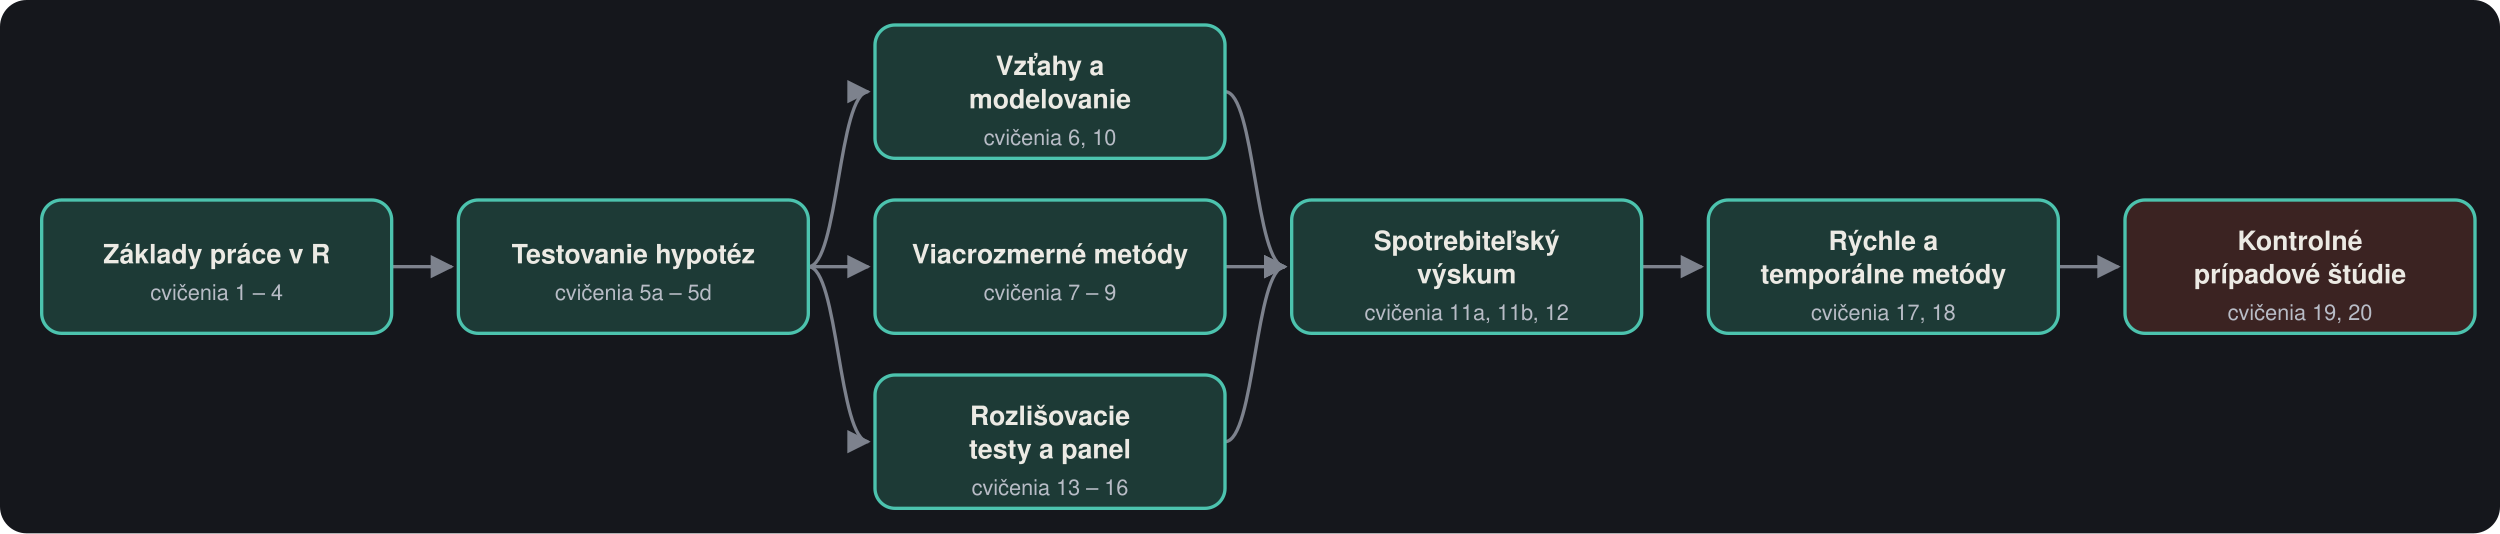
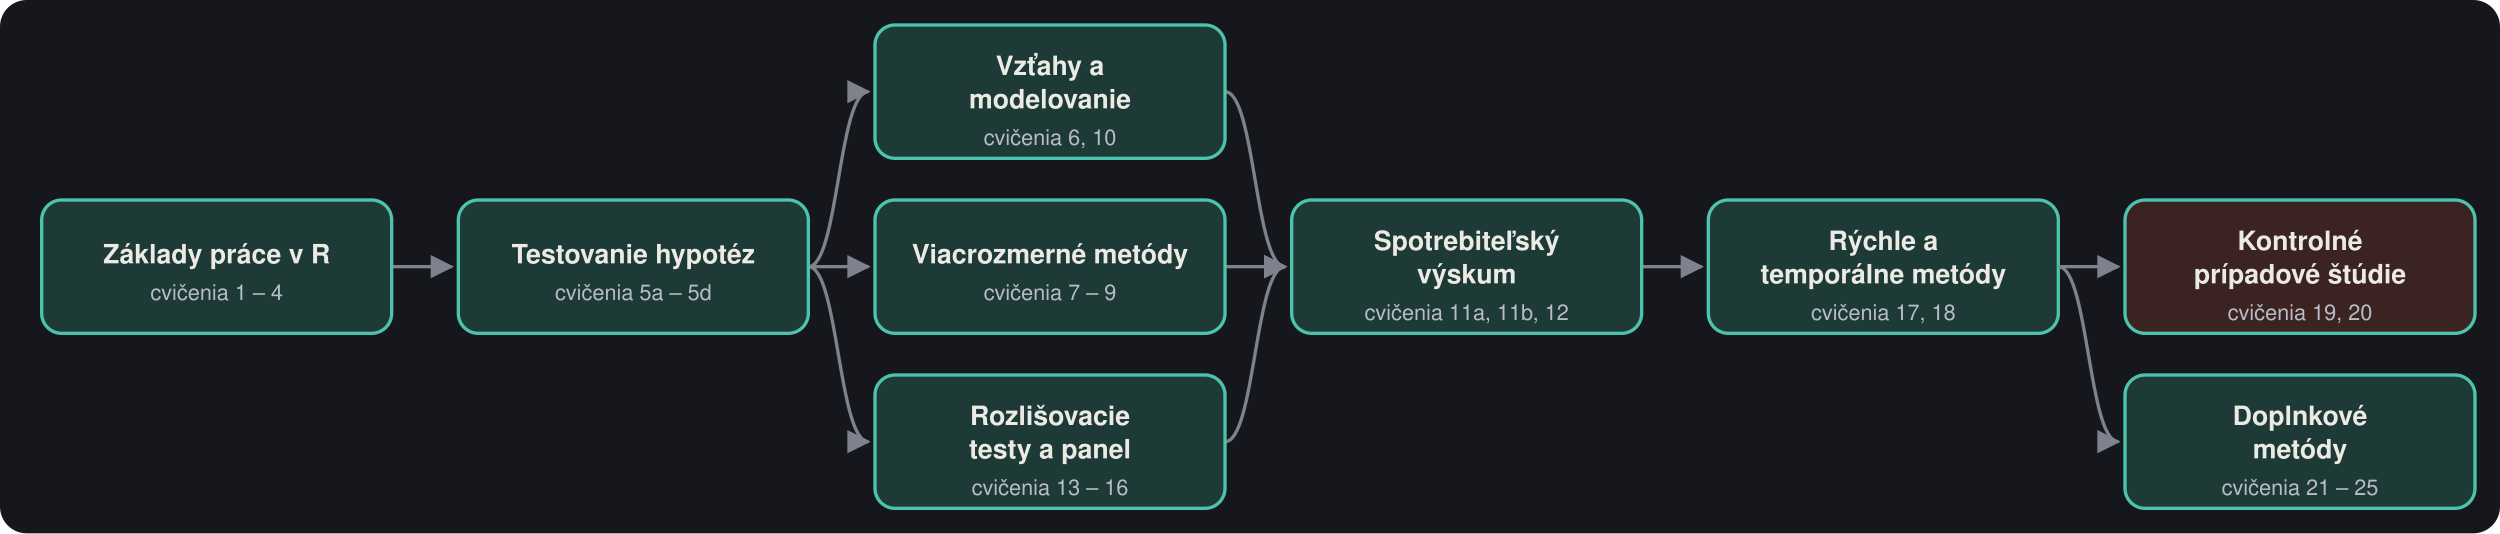
<svg xmlns="http://www.w3.org/2000/svg" viewBox="0 0 1500 320" width="1500" height="320" font-family="Segoe UI, Helvetica, Arial, sans-serif">
  <rect width="1500" height="320" rx="16" fill="#15171c" />
  <defs>
    <marker id="a" viewBox="0 0 10 10" refX="9" refY="5" markerWidth="7" markerHeight="7" orient="auto">
      <path d="M0,0 L10,5 L0,10 z" fill="#7d828d" />
    </marker>
  </defs>
  <line x1="235.0" y1="160" x2="271.0" y2="160" stroke="#7d828d" stroke-width="2" marker-end="url(#a)" />
  <path d="M485.0,160 C503.0,160 503.0,55 521.0,55" fill="none" stroke="#7d828d" stroke-width="2" marker-end="url(#a)" />
  <line x1="485.0" y1="160" x2="521.0" y2="160" stroke="#7d828d" stroke-width="2" marker-end="url(#a)" />
  <path d="M485.0,160 C503.0,160 503.0,265 521.0,265" fill="none" stroke="#7d828d" stroke-width="2" marker-end="url(#a)" />
  <path d="M735.0,55 C753.0,55 753.0,160 771.0,160" fill="none" stroke="#7d828d" stroke-width="2" marker-end="url(#a)" />
  <line x1="735.0" y1="160" x2="771.0" y2="160" stroke="#7d828d" stroke-width="2" marker-end="url(#a)" />
  <path d="M735.0,265 C753.0,265 753.0,160 771.0,160" fill="none" stroke="#7d828d" stroke-width="2" marker-end="url(#a)" />
  <line x1="985.0" y1="160" x2="1021.0" y2="160" stroke="#7d828d" stroke-width="2" marker-end="url(#a)" />
  <line x1="1235.0" y1="160" x2="1271.0" y2="160" stroke="#7d828d" stroke-width="2" marker-end="url(#a)" />
  <rect x="25.0" y="120.0" width="210" height="80" rx="12" fill="#1d3a36" stroke="#4cc3ae" stroke-width="2" />
  <text x="130" y="158" text-anchor="middle" font-size="16" font-weight="700" fill="#eceae4">Základy práce v R</text>
  <text x="130" y="180" text-anchor="middle" font-size="13" fill="#b8bcc6">cvičenia 1 – 4</text>
  <rect x="275.0" y="120.0" width="210" height="80" rx="12" fill="#1d3a36" stroke="#4cc3ae" stroke-width="2" />
  <text x="380" y="158" text-anchor="middle" font-size="16" font-weight="700" fill="#eceae4">Testovanie hypotéz</text>
  <text x="380" y="180" text-anchor="middle" font-size="13" fill="#b8bcc6">cvičenia 5a – 5d</text>
  <rect x="525.0" y="15.0" width="210" height="80" rx="12" fill="#1d3a36" stroke="#4cc3ae" stroke-width="2" />
  <text x="630" y="45" text-anchor="middle" font-size="16" font-weight="700" fill="#eceae4">Vzťahy a</text>
  <text x="630" y="65" text-anchor="middle" font-size="16" font-weight="700" fill="#eceae4">modelovanie</text>
  <text x="630" y="87" text-anchor="middle" font-size="13" fill="#b8bcc6">cvičenia 6, 10</text>
  <rect x="525.0" y="120.0" width="210" height="80" rx="12" fill="#1d3a36" stroke="#4cc3ae" stroke-width="2" />
  <text x="630" y="158" text-anchor="middle" font-size="16" font-weight="700" fill="#eceae4">Viacrozmerné metódy</text>
  <text x="630" y="180" text-anchor="middle" font-size="13" fill="#b8bcc6">cvičenia 7 – 9</text>
  <rect x="525.0" y="225.0" width="210" height="80" rx="12" fill="#1d3a36" stroke="#4cc3ae" stroke-width="2" />
  <text x="630" y="255" text-anchor="middle" font-size="16" font-weight="700" fill="#eceae4">Rozlišovacie</text>
  <text x="630" y="275" text-anchor="middle" font-size="16" font-weight="700" fill="#eceae4">testy a panel</text>
  <text x="630" y="297" text-anchor="middle" font-size="13" fill="#b8bcc6">cvičenia 13 – 16</text>
  <rect x="775.0" y="120.0" width="210" height="80" rx="12" fill="#1d3a36" stroke="#4cc3ae" stroke-width="2" />
  <text x="880" y="150" text-anchor="middle" font-size="16" font-weight="700" fill="#eceae4">Spotrebiteľský</text>
  <text x="880" y="170" text-anchor="middle" font-size="16" font-weight="700" fill="#eceae4">výskum</text>
  <text x="880" y="192" text-anchor="middle" font-size="13" fill="#b8bcc6">cvičenia 11a, 11b, 12</text>
  <rect x="1025.0" y="120.0" width="210" height="80" rx="12" fill="#1d3a36" stroke="#4cc3ae" stroke-width="2" />
  <text x="1130" y="150" text-anchor="middle" font-size="16" font-weight="700" fill="#eceae4">Rýchle a</text>
  <text x="1130" y="170" text-anchor="middle" font-size="16" font-weight="700" fill="#eceae4">temporálne metódy</text>
  <text x="1130" y="192" text-anchor="middle" font-size="13" fill="#b8bcc6">cvičenia 17, 18</text>
  <rect x="1275.0" y="120.0" width="210" height="80" rx="12" fill="#3b2322" stroke="#4cc3ae" stroke-width="2" />
  <text x="1380" y="150" text-anchor="middle" font-size="16" font-weight="700" fill="#eceae4">Kontrolné</text>
  <text x="1380" y="170" text-anchor="middle" font-size="16" font-weight="700" fill="#eceae4">prípadové štúdie</text>
  <text x="1380" y="192" text-anchor="middle" font-size="13" fill="#b8bcc6">cvičenia 19, 20</text>
+   <path d="M1235.0,160 C1253.0,160 1253.0,265 1271.0,265" fill="none" stroke="#7d828d" stroke-width="2" marker-end="url(#a)" />
+   <rect x="1275.0" y="225.0" width="210" height="80" rx="12" fill="#1d3a36" stroke="#4cc3ae" stroke-width="2" />
+   <text x="1380" y="255" text-anchor="middle" font-size="16" font-weight="700" fill="#eceae4">Doplnkové</text>
+   <text x="1380" y="275" text-anchor="middle" font-size="16" font-weight="700" fill="#eceae4">metódy</text>
+   <text x="1380" y="297" text-anchor="middle" font-size="13" fill="#b8bcc6">cvičenia 21 – 25</text>
</svg>
